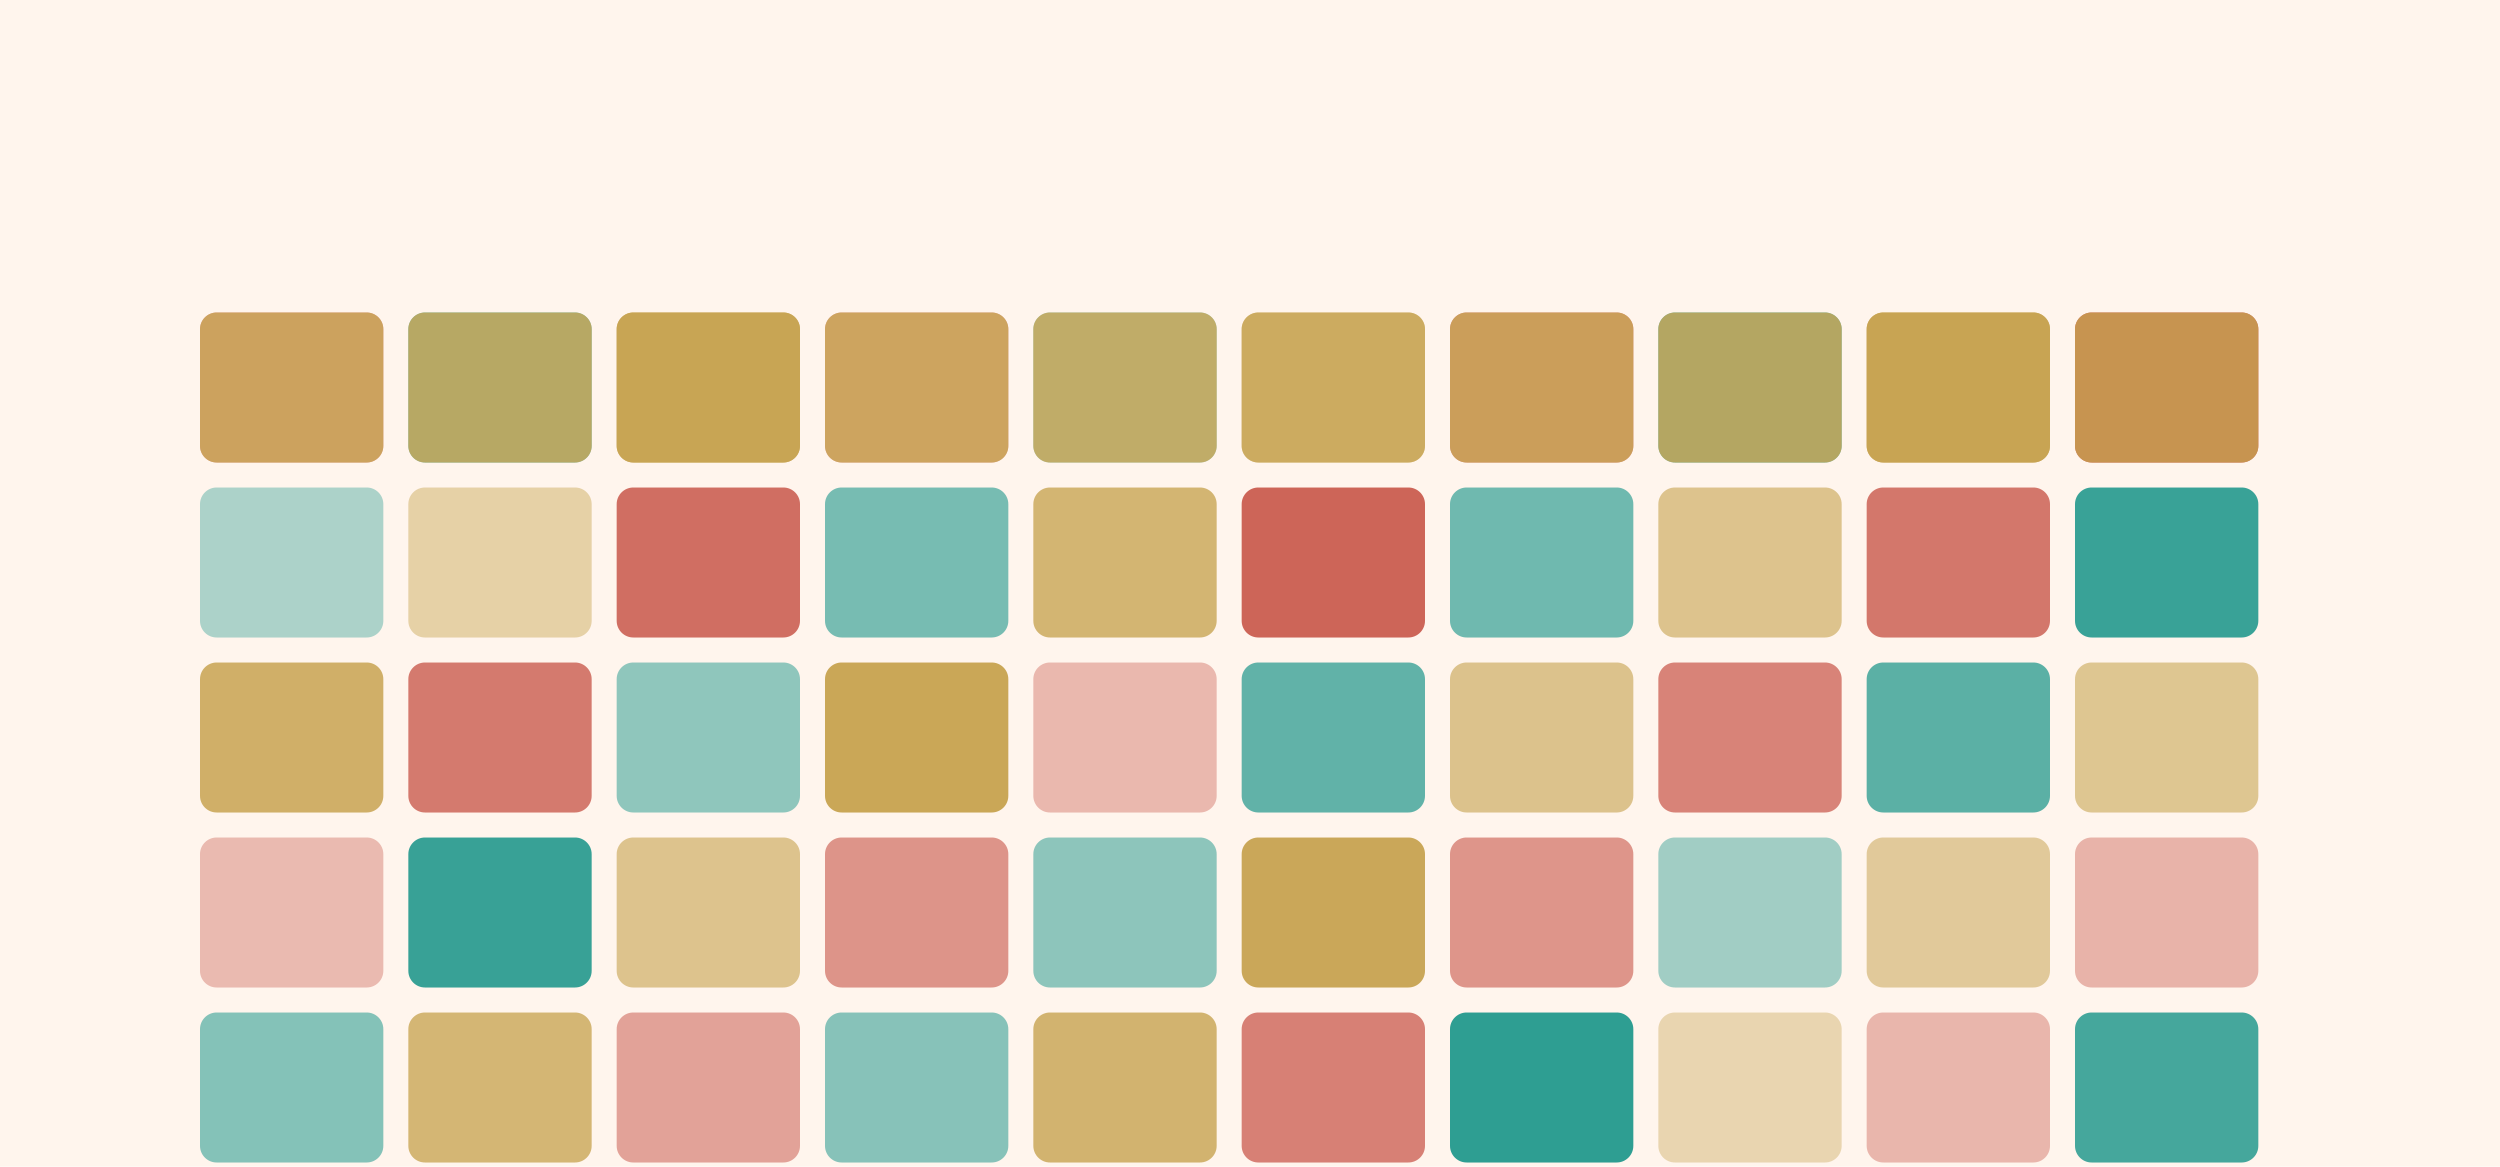
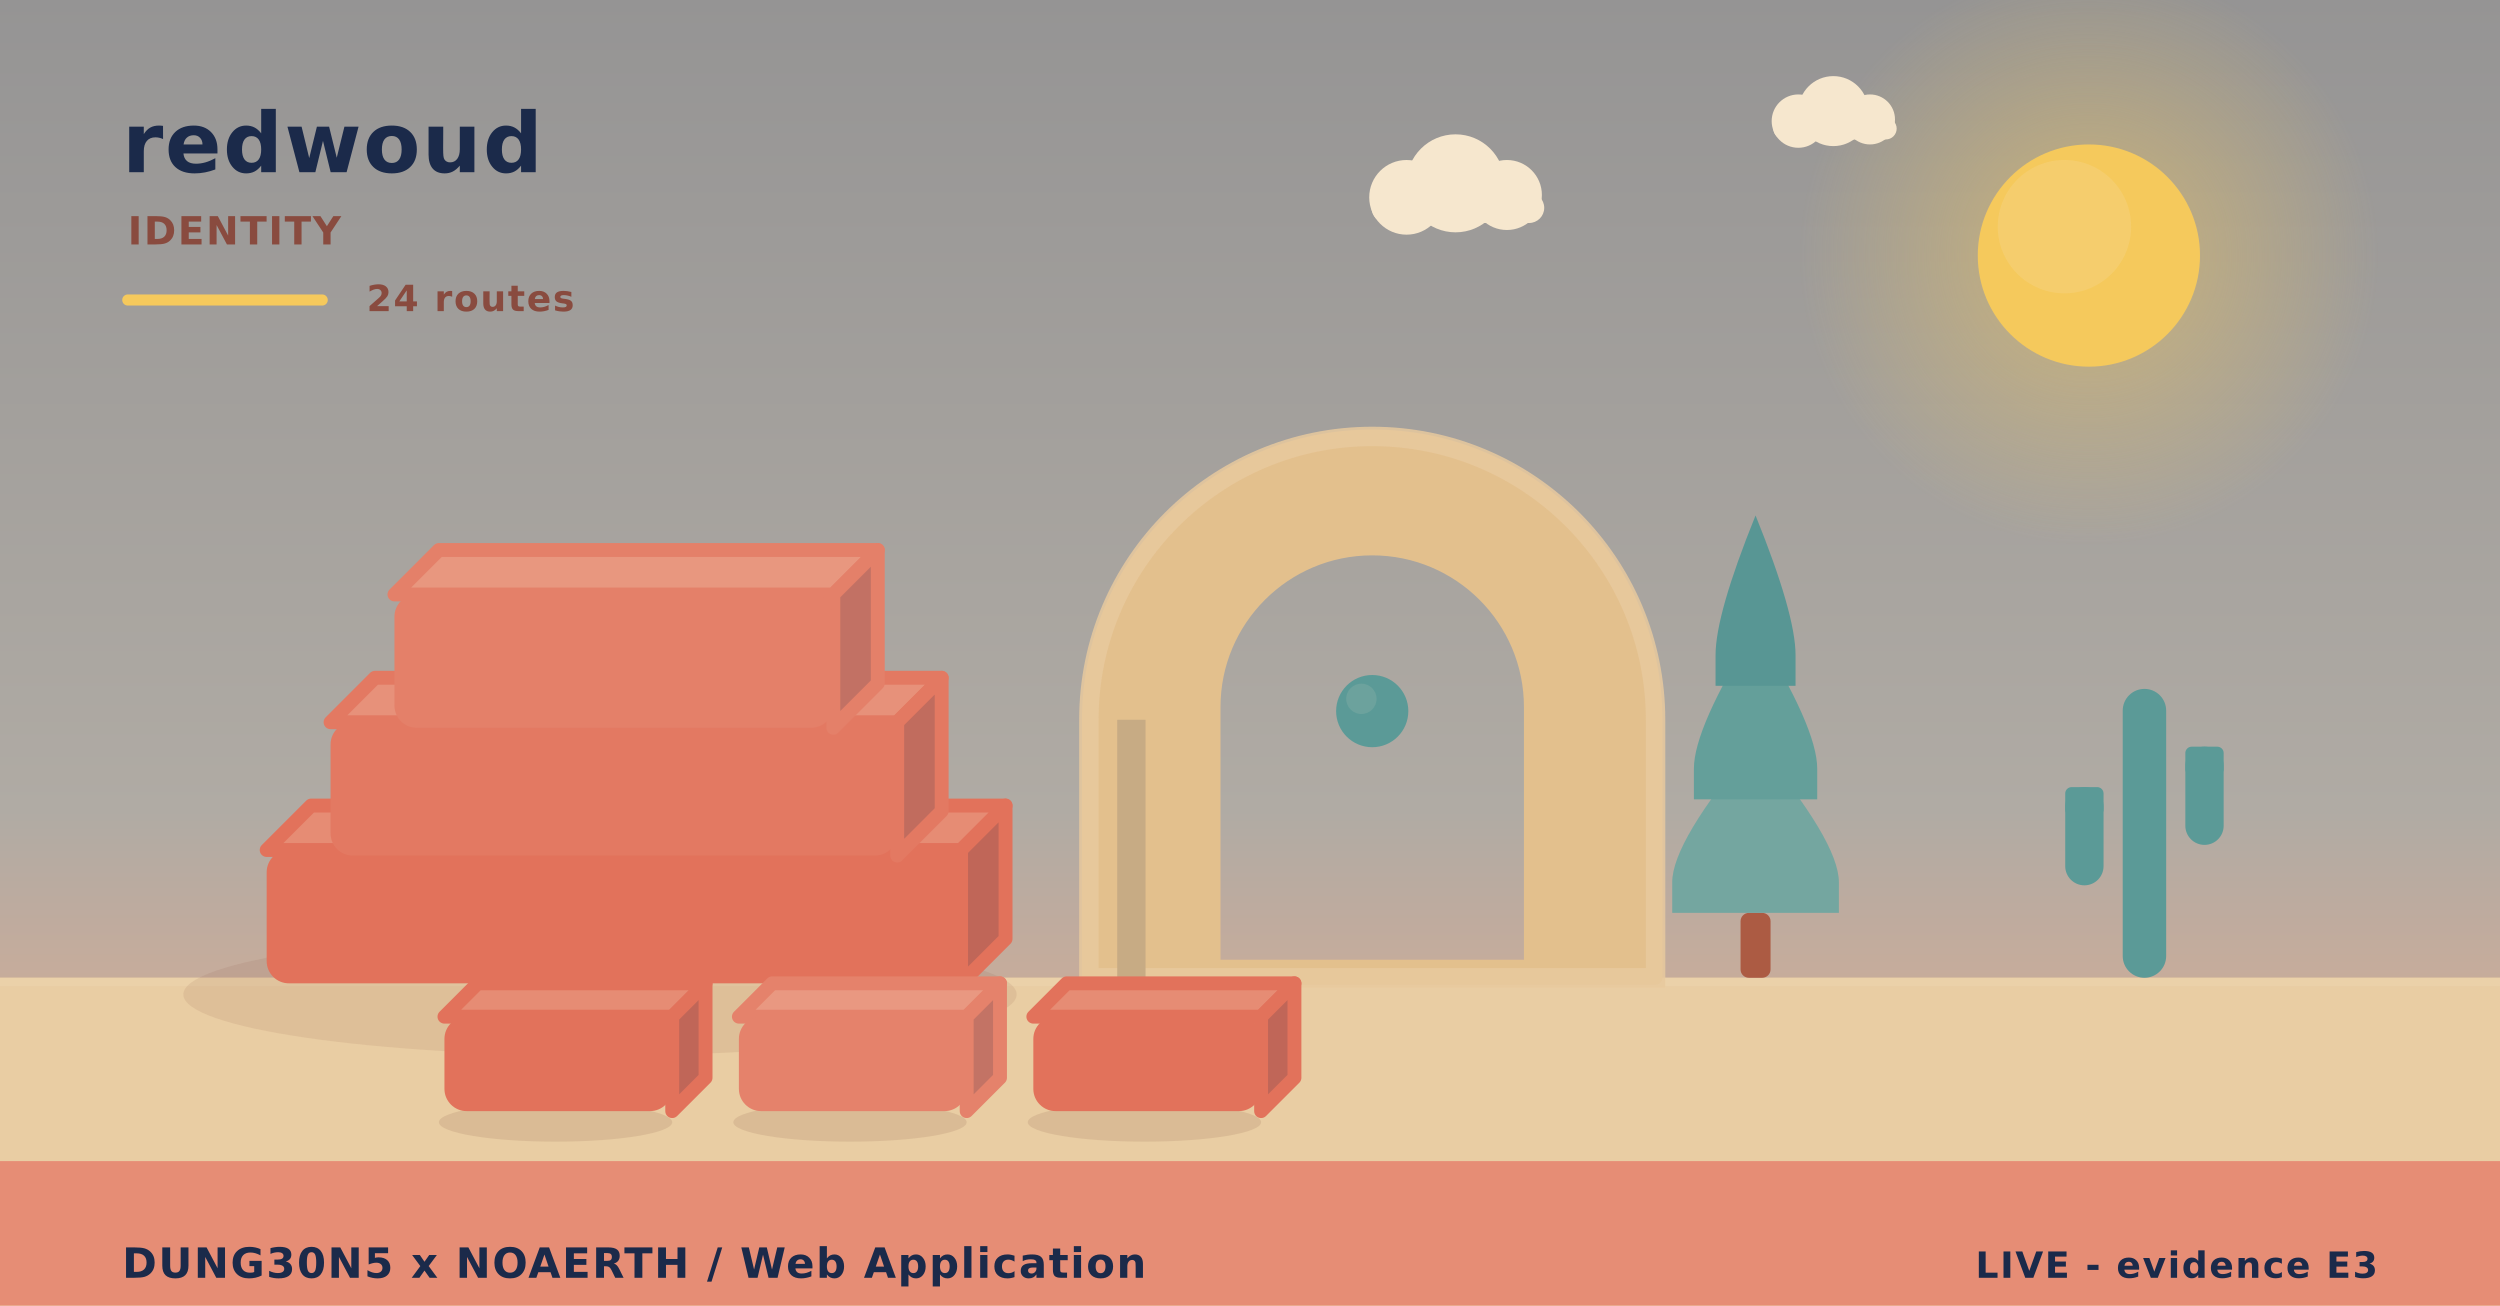
- <svg xmlns="http://www.w3.org/2000/svg" viewBox="0 0 1200 560" width="1200" height="560" role="img" aria-label="redwoud hero">
-   <rect width="1200" height="560" fill="#fff5ed" />
-   <defs>
-     <linearGradient id="gh" x1="0" y1="0" x2="1" y2="1">
-       <stop offset="0%" stop-color="#c75346" />
-       <stop offset="100%" stop-color="#24998e" />
-     </linearGradient>
-   </defs>
-   <rect x="96.00" y="150.00" width="88.00" height="72.00" rx="8.00" fill="#c75346" opacity="0.52" />
-   <rect x="196.00" y="150.00" width="88.00" height="72.00" rx="8.00" fill="#24998e" opacity="0.61" />
-   <rect x="296.00" y="150.00" width="88.00" height="72.00" rx="8.00" fill="#c7a350" opacity="0.87" />
-   <rect x="396.00" y="150.00" width="88.00" height="72.00" rx="8.00" fill="#c75346" opacity="0.48" />
-   <rect x="496.00" y="150.00" width="88.00" height="72.00" rx="8.00" fill="#24998e" opacity="0.40" />
-   <rect x="596.00" y="150.00" width="88.00" height="72.00" rx="8.00" fill="#c7a350" opacity="0.50" />
-   <rect x="696.00" y="150.00" width="88.00" height="72.00" rx="8.00" fill="#c75346" opacity="0.65" />
-   <rect x="796.00" y="150.00" width="88.00" height="72.00" rx="8.00" fill="#24998e" opacity="0.69" />
-   <rect x="896.00" y="150.00" width="88.00" height="72.00" rx="8.00" fill="#c7a350" opacity="0.90" />
-   <rect x="996.00" y="150.00" width="88.00" height="72.00" rx="8.00" fill="#c75346" opacity="0.94" />
-   <rect x="96.00" y="234.00" width="88.00" height="72.00" rx="8.00" fill="#24998e" opacity="0.38" />
-   <rect x="196.00" y="234.00" width="88.00" height="72.00" rx="8.00" fill="#c7a350" opacity="0.45" />
-   <rect x="296.00" y="234.00" width="88.00" height="72.00" rx="8.00" fill="#c75346" opacity="0.83" />
-   <rect x="396.00" y="234.00" width="88.00" height="72.00" rx="8.00" fill="#24998e" opacity="0.62" />
-   <rect x="496.00" y="234.00" width="88.00" height="72.00" rx="8.00" fill="#c7a350" opacity="0.78" />
-   <rect x="596.00" y="234.00" width="88.00" height="72.00" rx="8.00" fill="#c75346" opacity="0.89" />
-   <rect x="696.00" y="234.00" width="88.00" height="72.00" rx="8.00" fill="#24998e" opacity="0.66" />
-   <rect x="796.00" y="234.00" width="88.00" height="72.00" rx="8.00" fill="#c7a350" opacity="0.61" />
-   <rect x="896.00" y="234.00" width="88.00" height="72.00" rx="8.00" fill="#c75346" opacity="0.78" />
-   <rect x="996.00" y="234.00" width="88.00" height="72.00" rx="8.00" fill="#24998e" opacity="0.90" />
-   <rect x="96.00" y="318.00" width="88.00" height="72.00" rx="8.00" fill="#c7a350" opacity="0.84" />
-   <rect x="196.00" y="318.00" width="88.00" height="72.00" rx="8.00" fill="#c75346" opacity="0.76" />
-   <rect x="296.00" y="318.00" width="88.00" height="72.00" rx="8.00" fill="#24998e" opacity="0.51" />
-   <rect x="396.00" y="318.00" width="88.00" height="72.00" rx="8.00" fill="#c7a350" opacity="0.95" />
-   <rect x="496.00" y="318.00" width="88.00" height="72.00" rx="8.00" fill="#c75346" opacity="0.38" />
-   <rect x="596.00" y="318.00" width="88.00" height="72.00" rx="8.00" fill="#24998e" opacity="0.72" />
-   <rect x="696.00" y="318.00" width="88.00" height="72.00" rx="8.00" fill="#c7a350" opacity="0.62" />
-   <rect x="796.00" y="318.00" width="88.00" height="72.00" rx="8.00" fill="#c75346" opacity="0.70" />
-   <rect x="896.00" y="318.00" width="88.00" height="72.00" rx="8.00" fill="#24998e" opacity="0.75" />
-   <rect x="996.00" y="318.00" width="88.00" height="72.00" rx="8.00" fill="#c7a350" opacity="0.58" />
-   <rect x="96.00" y="402.00" width="88.00" height="72.00" rx="8.00" fill="#c75346" opacity="0.37" />
-   <rect x="196.00" y="402.00" width="88.00" height="72.00" rx="8.00" fill="#24998e" opacity="0.91" />
-   <rect x="296.00" y="402.00" width="88.00" height="72.00" rx="8.00" fill="#c7a350" opacity="0.61" />
-   <rect x="396.00" y="402.00" width="88.00" height="72.00" rx="8.00" fill="#c75346" opacity="0.60" />
-   <rect x="496.00" y="402.00" width="88.00" height="72.00" rx="8.00" fill="#24998e" opacity="0.52" />
-   <rect x="596.00" y="402.00" width="88.00" height="72.00" rx="8.00" fill="#c7a350" opacity="0.94" />
-   <rect x="696.00" y="402.00" width="88.00" height="72.00" rx="8.00" fill="#c75346" opacity="0.59" />
-   <rect x="796.00" y="402.00" width="88.00" height="72.00" rx="8.00" fill="#24998e" opacity="0.43" />
-   <rect x="896.00" y="402.00" width="88.00" height="72.00" rx="8.00" fill="#c7a350" opacity="0.53" />
-   <rect x="996.00" y="402.00" width="88.00" height="72.00" rx="8.00" fill="#c75346" opacity="0.41" />
-   <rect x="96.00" y="486.00" width="88.00" height="72.00" rx="8.00" fill="#24998e" opacity="0.56" />
-   <rect x="196.00" y="486.00" width="88.00" height="72.00" rx="8.00" fill="#c7a350" opacity="0.77" />
-   <rect x="296.00" y="486.00" width="88.00" height="72.00" rx="8.00" fill="#c75346" opacity="0.51" />
-   <rect x="396.00" y="486.00" width="88.00" height="72.00" rx="8.00" fill="#24998e" opacity="0.55" />
-   <rect x="496.00" y="486.00" width="88.00" height="72.00" rx="8.00" fill="#c7a350" opacity="0.80" />
-   <rect x="596.00" y="486.00" width="88.00" height="72.00" rx="8.00" fill="#c75346" opacity="0.72" />
-   <rect x="696.00" y="486.00" width="88.00" height="72.00" rx="8.00" fill="#24998e" opacity="0.95" />
-   <rect x="796.00" y="486.00" width="88.00" height="72.00" rx="8.00" fill="#c7a350" opacity="0.39" />
-   <rect x="896.00" y="486.00" width="88.00" height="72.00" rx="8.00" fill="#c75346" opacity="0.39" />
-   <rect x="996.00" y="486.00" width="88.00" height="72.00" rx="8.00" fill="#24998e" opacity="0.85" />
+ <svg xmlns="http://www.w3.org/2000/svg" width="900" height="470" viewBox="0 0 900 470" role="img" aria-label="redwoud - identity">
+   <linearGradient id="skyh" x1="0" y1="0" x2="0" y2="1">
+     <stop offset="0" stop-color="#959494" />
+     <stop offset="0.62" stop-color="#b0aba4" />
+     <stop offset="1" stop-color="#f3ad8a" />
+   </linearGradient>
+   <rect width="900" height="470" fill="url(#skyh)" />
+   <radialGradient id="sunh">
+     <stop offset="0.35" stop-color="#f5c95c" stop-opacity="0.34" />
+     <stop offset="1" stop-color="#f5c95c" stop-opacity="0" />
+   </radialGradient>
+   <circle cx="752" cy="92" r="104" fill="url(#sunh)" />
+   <circle cx="752" cy="92" r="40" fill="#f5c95c" />
+   <circle cx="743.2" cy="81.6" r="24" fill="#f5d27e" opacity="0.5" />
  <g>
-     <rect x="96.00" y="150.00" width="88.00" height="72.00" rx="8.00" fill="#c7a350" opacity="0.80" />
-     <animate attributeName="opacity" values="0.25;1.0;0.25" dur="8.133s" begin="4.53s" repeatCount="indefinite" />
+     <circle cx="524" cy="66" r="17.64" fill="#f6e7ce" />
+     <circle cx="506.36" cy="71.04" r="13.44" fill="#f6e7ce" />
+     <circle cx="542.48" cy="70.2" r="12.6" fill="#f6e7ce" />
+     <rect x="493.76" y="69.36" width="62.16" height="10.92" rx="5.46" fill="#f6e7ce" />
+     <animateTransform attributeName="transform" type="translate" values="0 0;24 0;0 0" dur="36s" begin="0s" repeatCount="indefinite" />
  </g>
  <g>
-     <rect x="196.00" y="150.00" width="88.00" height="72.00" rx="8.00" fill="#c7a350" opacity="0.80" />
-     <animate attributeName="opacity" values="0.25;1.0;0.25" dur="8.133s" begin="4.85s" repeatCount="indefinite" />
+     <circle cx="660" cy="40" r="12.6" fill="#f6e7ce" />
+     <circle cx="647.4" cy="43.6" r="9.6" fill="#f6e7ce" />
+     <circle cx="673.2" cy="43" r="9" fill="#f6e7ce" />
+     <rect x="638.4" y="42.4" width="44.4" height="7.8" rx="3.9" fill="#f6e7ce" />
+     <animateTransform attributeName="transform" type="translate" values="0 0;-18 0;0 0" dur="46s" begin="3s" repeatCount="indefinite" />
+   </g>
+   <rect x="0" y="352" width="900" height="118" fill="#e9cda3" />
+   <rect x="0" y="352" width="900" height="3" fill="#ebd1a9" />
+   <text x="44" y="62" font-family="Verdana,DejaVu Sans,sans-serif" font-size="30" font-weight="700" letter-spacing="0.6" fill="#1b2a4a" text-anchor="start">redwoud</text>
+   <text x="46" y="88" font-family="Verdana,DejaVu Sans,sans-serif" font-size="14" font-weight="700" letter-spacing="0.6" fill="#894b3f" text-anchor="start">IDENTITY</text>
+   <rect x="44" y="106" width="74" height="4" rx="2" fill="#f5c95c" />
+   <text x="132" y="112" font-family="Verdana,DejaVu Sans,sans-serif" font-size="13" font-weight="700" letter-spacing="0.6" fill="#894b3f" text-anchor="start">24 routes</text>
+   <ellipse cx="216" cy="358" rx="150" ry="22" fill="rgba(138,90,68,0.11)" />
+   <g>
+     <path d="M96,306 L346,306 L362,290 L112,290 Z" fill="#e68c74" stroke="#e2725b" stroke-width="5" stroke-linejoin="round" />
+     <path d="M346,306 L362,290 L362,338 L346,354 Z" fill="#c06658" stroke="#e2725b" stroke-width="5" stroke-linejoin="round" />
+     <rect x="96" y="306" width="250" height="48" rx="8" fill="#e2725b" />
+     <animateTransform attributeName="transform" type="translate" values="0 10;0 0" dur="0.9s" begin="0s" fill="freeze" />
  </g>
  <g>
-     <rect x="296.00" y="150.00" width="88.00" height="72.00" rx="8.00" fill="#c7a350" opacity="0.80" />
-     <animate attributeName="opacity" values="0.25;1.0;0.25" dur="8.133s" begin="5.17s" repeatCount="indefinite" />
+     <path d="M119,260 L323,260 L339,244 L135,244 Z" fill="#e7917a" stroke="#e37962" stroke-width="5" stroke-linejoin="round" />
+     <path d="M323,260 L339,244 L339,292 L323,308 Z" fill="#c16c5e" stroke="#e37962" stroke-width="5" stroke-linejoin="round" />
+     <rect x="119" y="260" width="204" height="48" rx="8" fill="#e37962" />
+     <animateTransform attributeName="transform" type="translate" values="0 10;0 0" dur="0.9s" begin="0.28s" fill="freeze" />
  </g>
  <g>
-     <rect x="396.00" y="150.00" width="88.00" height="72.00" rx="8.00" fill="#c7a350" opacity="0.80" />
-     <animate attributeName="opacity" values="0.25;1.0;0.25" dur="8.133s" begin="5.49s" repeatCount="indefinite" />
+     <path d="M142,214 L300,214 L316,198 L158,198 Z" fill="#e8977f" stroke="#e48069" stroke-width="5" stroke-linejoin="round" />
+     <path d="M300,214 L316,198 L316,246 L300,262 Z" fill="#c27164" stroke="#e48069" stroke-width="5" stroke-linejoin="round" />
+     <rect x="142" y="214" width="158" height="48" rx="8" fill="#e48069" />
+     <animateTransform attributeName="transform" type="translate" values="0 10;0 0" dur="0.9s" begin="0.56s" fill="freeze" />
  </g>
+   <path d="M392,352 L392,259.12 A102,102 0 0 1 596,259.12 L596,352 Z M436.88,348 L436.88,254.55 A57.12,57.12 0 0 1 551.12,254.55 L551.12,348 Z" fill="#e3c08d" fill-rule="evenodd" stroke="#e3c08d" stroke-width="5" stroke-linejoin="round" />
+   <path d="M392,352 L392,259.12 A102,102 0 0 1 596,259.12 L596,352 Z" fill="none" stroke="#e8c99d" stroke-width="7" stroke-linecap="round" opacity="0.85" />
+   <rect x="402.2" y="259.12" width="10.2" height="92.88" fill="#c7ab84" />
  <g>
-     <rect x="496.00" y="150.00" width="88.00" height="72.00" rx="8.00" fill="#c7a350" opacity="0.80" />
-     <animate attributeName="opacity" values="0.25;1.0;0.25" dur="8.133s" begin="5.81s" repeatCount="indefinite" />
+     <circle cx="494" cy="256" r="13" fill="#5b9a97" />
+     <circle cx="490.1" cy="251.58" r="5.46" fill="#7aa9a2" opacity="0.55" />
+     <animate attributeName="opacity" values="0.78;1;0.78" dur="5.2s" begin="0s" repeatCount="indefinite" />
  </g>
+   <rect x="626.6" y="328.64" width="10.8" height="23.36" rx="3" fill="#ac5b43" />
+   <path d="M632,267.32 Q602,302.89 602,317.6 Q602,328.64 602,328.64 L662,328.64 Q662,328.64 662,317.6 Q662,302.89 632,267.32 Z" fill="#74a6a0" />
+   <path d="M632,226.44 Q609.8,262.01 609.8,276.72 Q609.8,287.76 609.8,287.76 L654.2,287.76 Q654.2,287.76 654.2,276.72 Q654.2,262.01 632,226.44 Z" fill="#649f9a" />
+   <path d="M632,185.56 Q617.6,221.13 617.6,235.84 Q617.6,246.88 617.6,246.88 L646.4,246.88 Q646.4,246.88 646.4,235.84 Q646.4,221.13 632,185.56 Z" fill="#589694" />
+   <rect x="764.18" y="248" width="15.64" height="104" rx="7.82" fill="#5b9a97" />
+   <rect x="743.48" y="283.36" width="13.8" height="35.36" rx="6.9" fill="#5b9a97" />
+   <rect x="743.48" y="283.36" width="13.8" height="10.4" rx="2.3" fill="#5b9a97" />
+   <rect x="786.72" y="268.8" width="13.8" height="35.36" rx="6.9" fill="#5b9a97" />
+   <rect x="786.72" y="268.8" width="13.8" height="10.4" rx="2.3" fill="#5b9a97" />
+   <ellipse cx="200" cy="404" rx="42" ry="7" fill="rgba(138,90,68,0.15)" />
  <g>
-     <rect x="596.00" y="150.00" width="88.00" height="72.00" rx="8.00" fill="#c7a350" opacity="0.80" />
-     <animate attributeName="opacity" values="0.25;1.0;0.25" dur="8.133s" begin="6.13s" repeatCount="indefinite" />
+     <path d="M160,366 L242,366 L254,354 L172,354 Z" fill="#e68c74" stroke="#e2725b" stroke-width="5" stroke-linejoin="round" />
+     <path d="M242,366 L254,354 L254,388 L242,400 Z" fill="#c06658" stroke="#e2725b" stroke-width="5" stroke-linejoin="round" />
+     <rect x="160" y="366" width="82" height="34" rx="8" fill="#e2725b" />
+     <animateTransform attributeName="transform" type="translate" values="0 10;0 0" dur="0.7s" begin="0.8s" fill="freeze" />
  </g>
+   <ellipse cx="306" cy="404" rx="42" ry="7" fill="rgba(138,90,68,0.15)" />
  <g>
-     <rect x="696.00" y="150.00" width="88.00" height="72.00" rx="8.00" fill="#c7a350" opacity="0.80" />
-     <animate attributeName="opacity" values="0.25;1.0;0.25" dur="8.133s" begin="6.45s" repeatCount="indefinite" />
+     <path d="M266,366 L348,366 L360,354 L278,354 Z" fill="#e99881" stroke="#e5826b" stroke-width="5" stroke-linejoin="round" />
+     <path d="M348,366 L360,354 L360,388 L348,400 Z" fill="#c37365" stroke="#e5826b" stroke-width="5" stroke-linejoin="round" />
+     <rect x="266" y="366" width="82" height="34" rx="8" fill="#e5826b" />
+     <animateTransform attributeName="transform" type="translate" values="0 10;0 0" dur="0.7s" begin="0.95s" fill="freeze" />
  </g>
+   <ellipse cx="412" cy="404" rx="42" ry="7" fill="rgba(138,90,68,0.15)" />
  <g>
-     <rect x="796.00" y="150.00" width="88.00" height="72.00" rx="8.00" fill="#c7a350" opacity="0.80" />
-     <animate attributeName="opacity" values="0.25;1.0;0.25" dur="8.133s" begin="6.77s" repeatCount="indefinite" />
+     <path d="M372,366 L454,366 L466,354 L384,354 Z" fill="#e68c74" stroke="#e2725b" stroke-width="5" stroke-linejoin="round" />
+     <path d="M454,366 L466,354 L466,388 L454,400 Z" fill="#c06658" stroke="#e2725b" stroke-width="5" stroke-linejoin="round" />
+     <rect x="372" y="366" width="82" height="34" rx="8" fill="#e2725b" />
+     <animateTransform attributeName="transform" type="translate" values="0 10;0 0" dur="0.7s" begin="1.1s" fill="freeze" />
  </g>
-   <g>
-     <rect x="896.00" y="150.00" width="88.00" height="72.00" rx="8.00" fill="#c7a350" opacity="0.80" />
-     <animate attributeName="opacity" values="0.25;1.0;0.25" dur="8.133s" begin="7.09s" repeatCount="indefinite" />
-   </g>
-   <g>
-     <rect x="996.00" y="150.00" width="88.00" height="72.00" rx="8.00" fill="#c7a350" opacity="0.80" />
-     <animate attributeName="opacity" values="0.25;1.0;0.25" dur="8.133s" begin="7.41s" repeatCount="indefinite" />
-   </g>
+   <rect x="0" y="418" width="900" height="52" rx="0" fill="#e68972" opacity="0.94" />
+   <text x="44" y="460" font-family="Verdana,DejaVu Sans,sans-serif" font-size="15" font-weight="700" letter-spacing="0.6" fill="#1b2a4a" text-anchor="start">DUNG30N5 x NOAERTH  /  Web Application</text>
+   <text x="856" y="460" font-family="Verdana,DejaVu Sans,sans-serif" font-size="13" font-weight="700" letter-spacing="0.6" fill="#1b2a4a" text-anchor="end">LIVE  -  evidence E3</text>
</svg>
